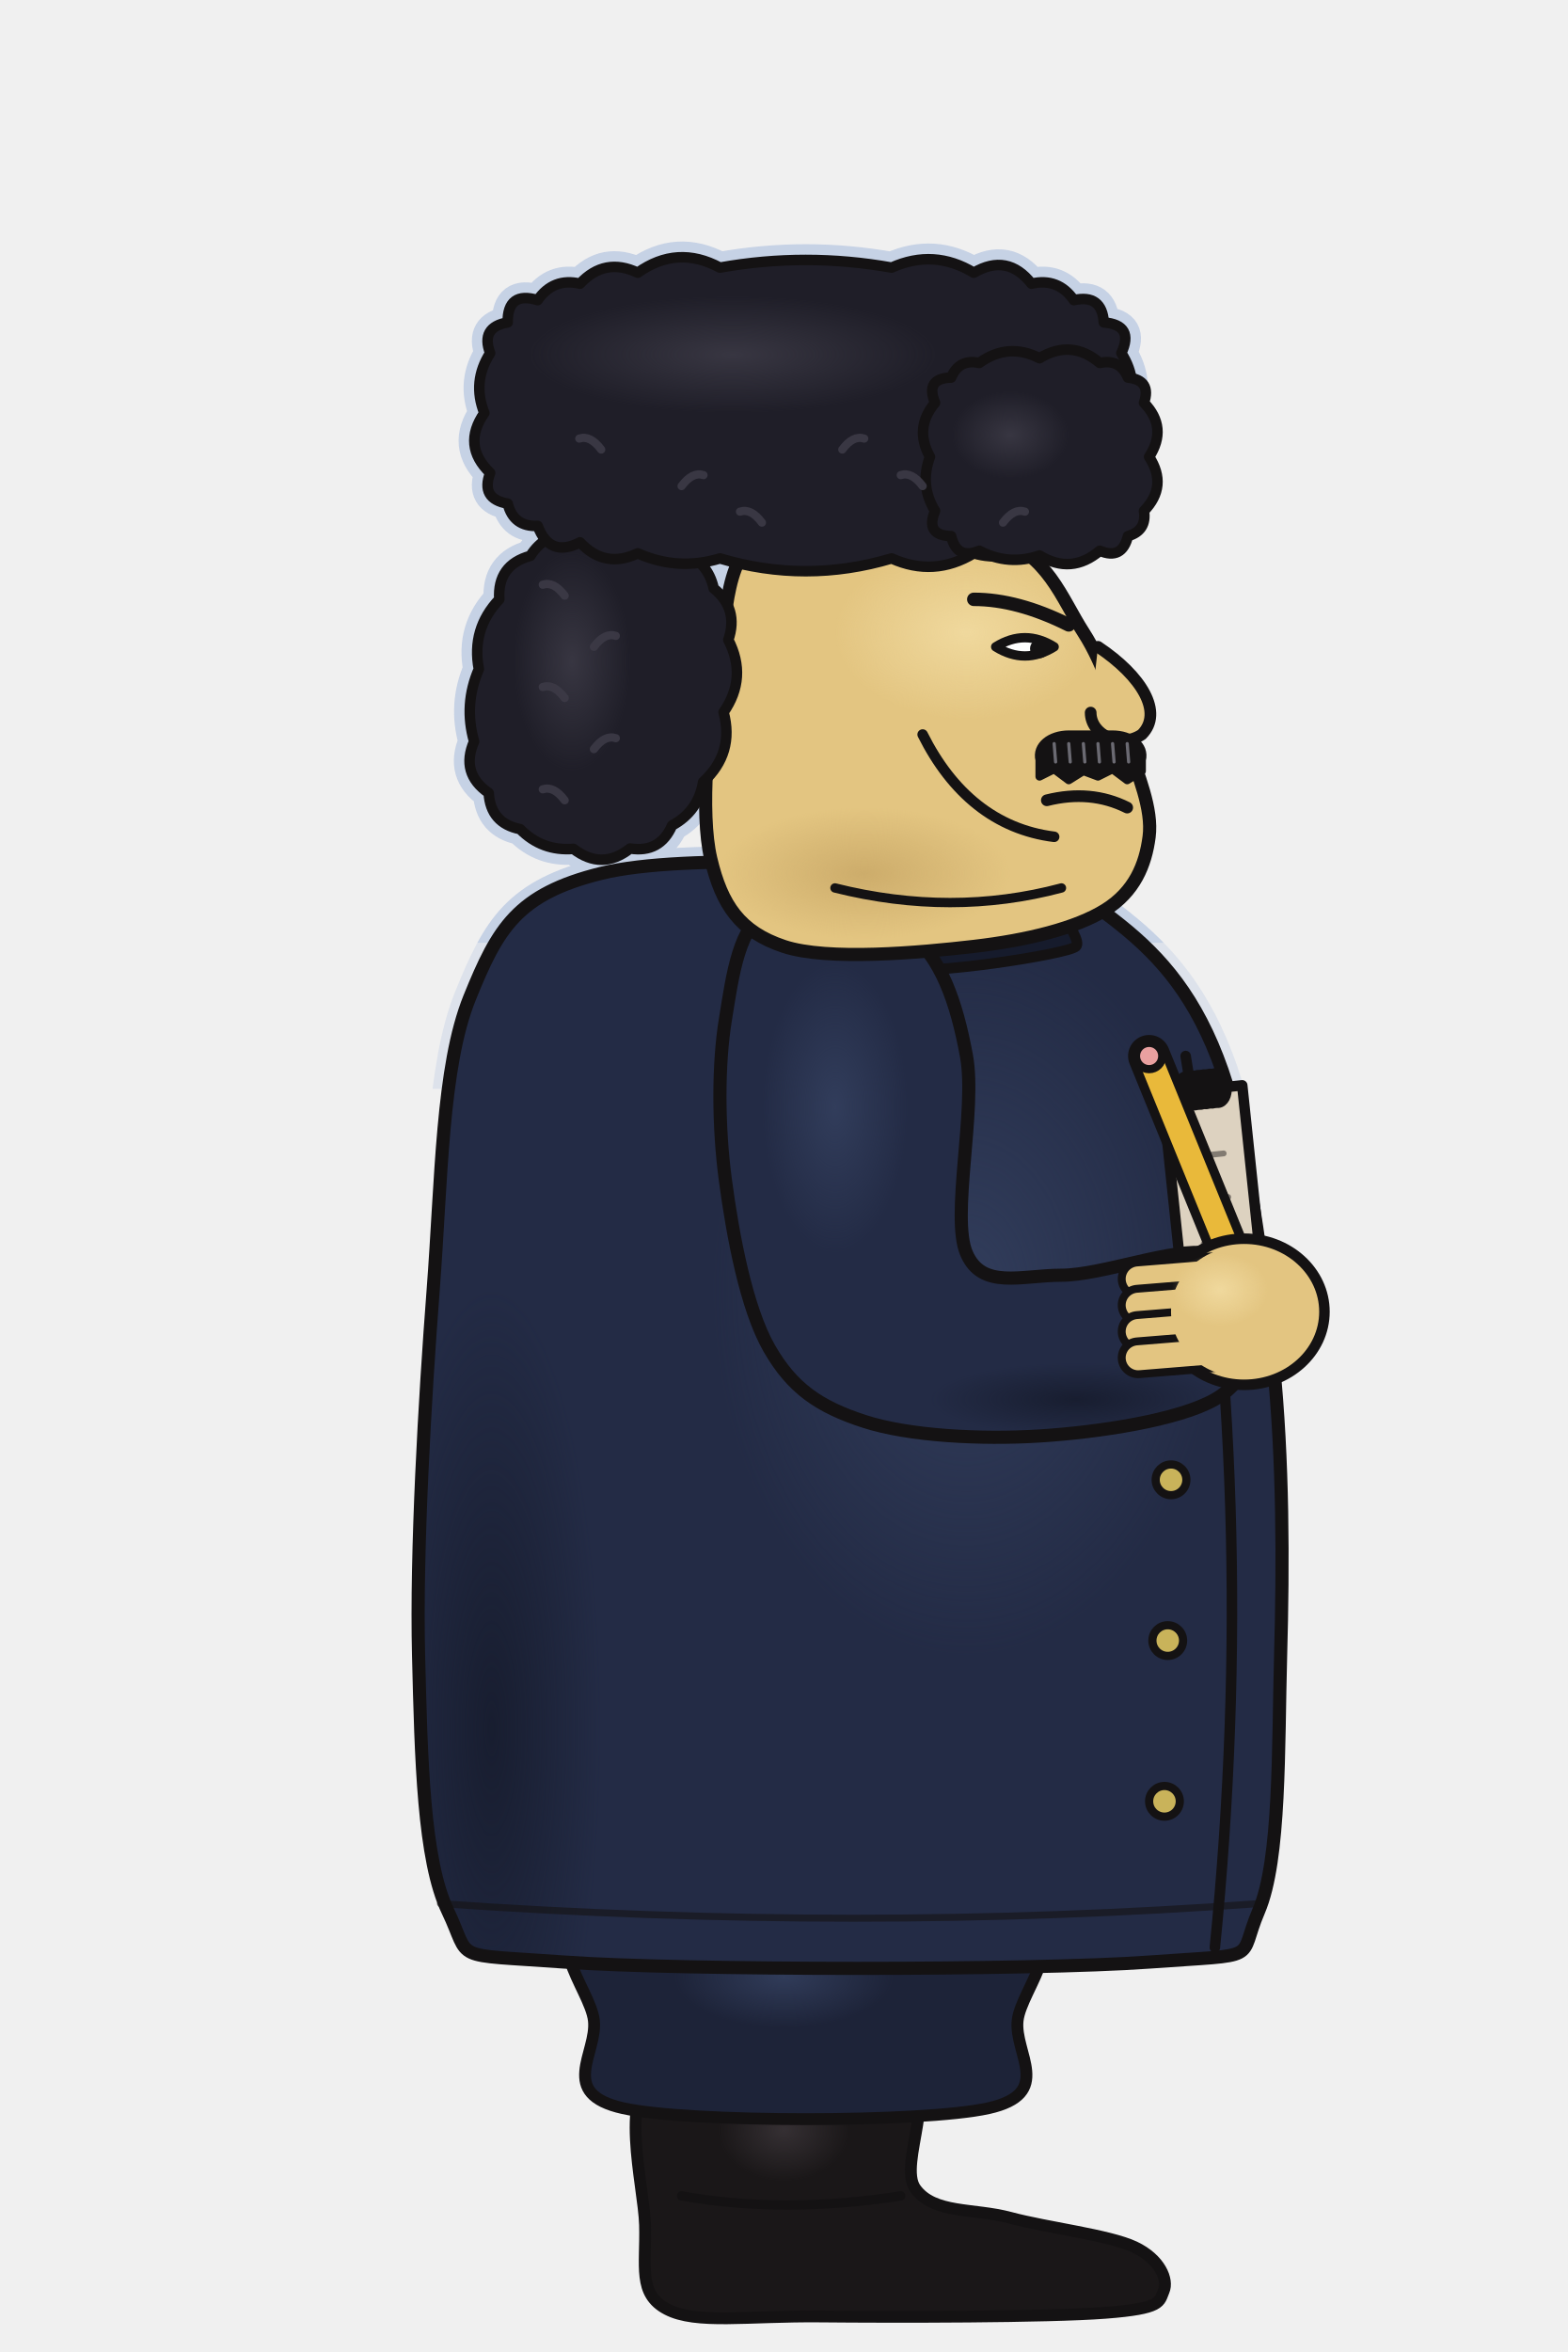
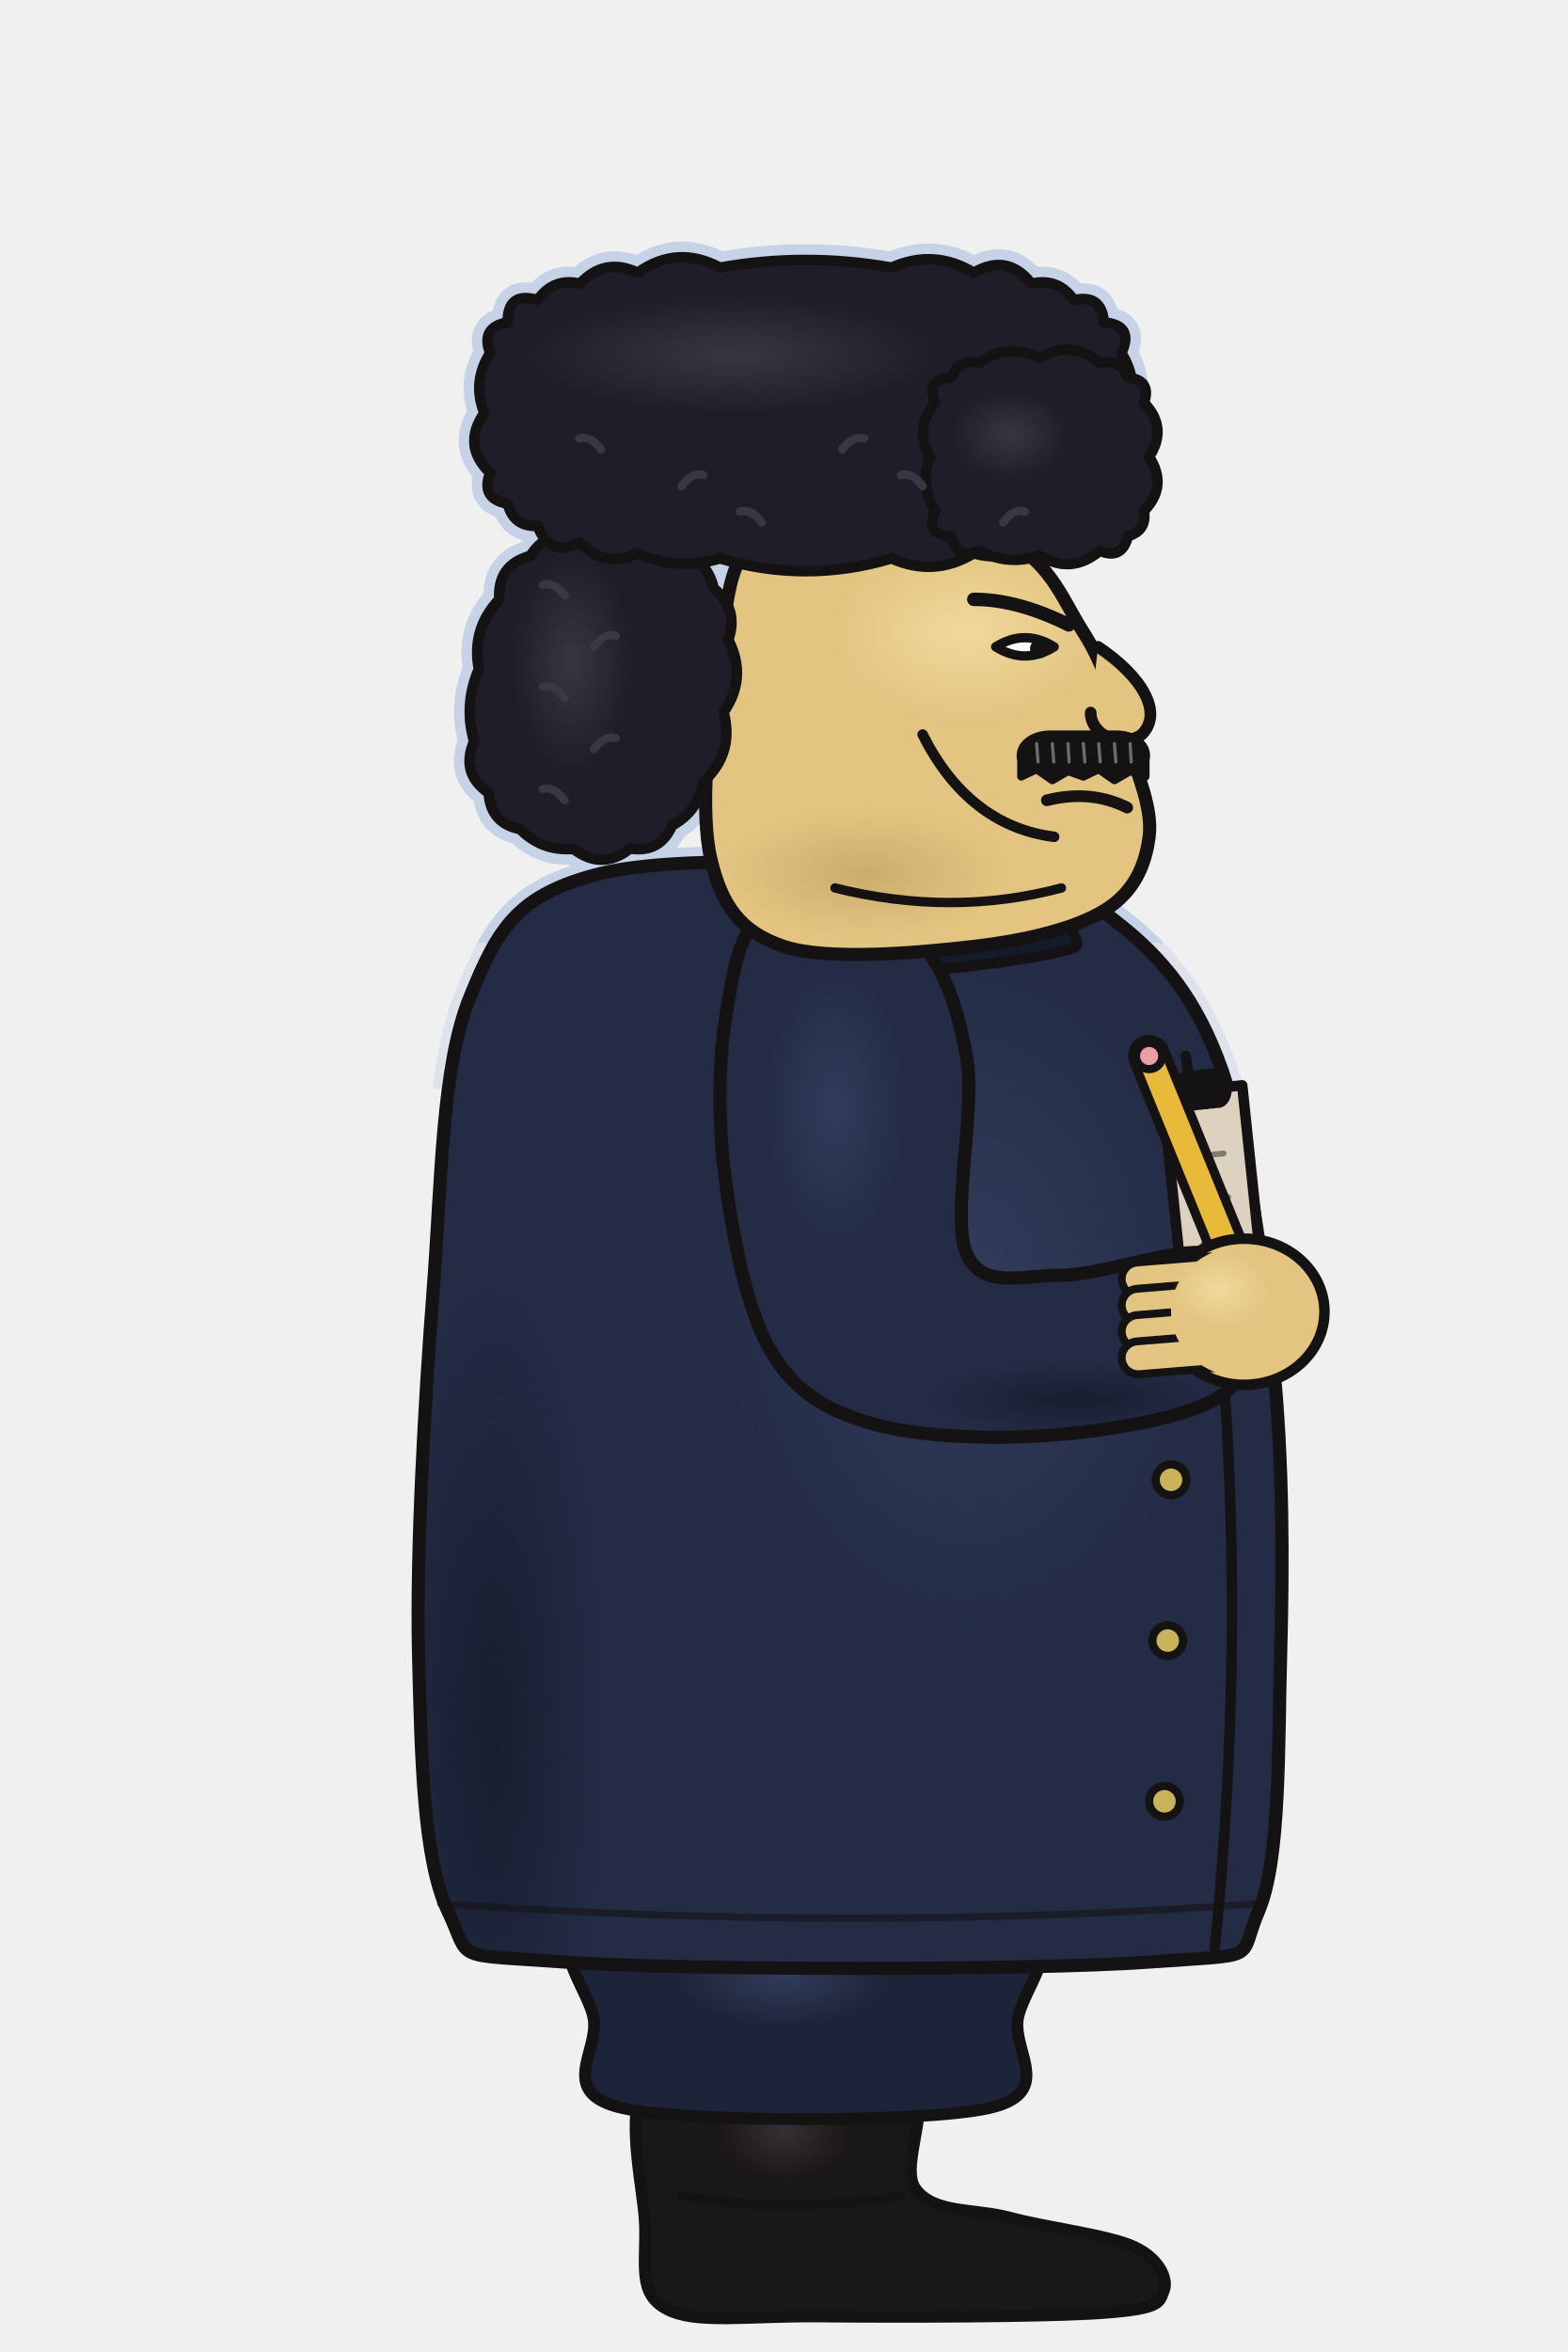
<svg xmlns="http://www.w3.org/2000/svg" width="800" height="1200" viewBox="0 0 400 600">
  <defs>
    <clipPath id="ra1">
      <rect x="-100" y="-100" width="600" height="305" />
    </clipPath>
    <clipPath id="rb1">
      <rect x="-100" y="205" width="600" height="40" />
    </clipPath>
    <radialGradient id="g2">
      <stop offset="0" stop-color="#3A3438" stop-opacity="0.85" />
      <stop offset="0.0" stop-color="#3A3438" stop-opacity="0.85" />
      <stop offset="1" stop-color="#3A3438" stop-opacity="0" />
    </radialGradient>
    <clipPath id="s2">
      <path d="M166.0,512.0 C177.7,504.7 220.3,506.3 232.0,512.0 C243.7,517.7 231.0,539.0 236.0,546.0 C241.0,553.0 252.0,551.3 262.0,554.0 C272.0,556.7 289.0,558.7 296.0,562.0 C303.0,565.3 305.3,571.0 304.0,574.0 C302.7,577.0 303.7,578.8 288.0,580.0 C272.3,581.2 230.0,581.2 210.0,581.0 C190.0,580.8 176.0,583.2 168.0,579.0 C160.0,574.8 162.3,567.2 162.0,556.0 C161.7,544.8 154.3,519.3 166.0,512.0 Z" />
    </clipPath>
    <radialGradient id="g3">
      <stop offset="0" stop-color="#34405F" stop-opacity="0.85" />
      <stop offset="0.0" stop-color="#34405F" stop-opacity="0.85" />
      <stop offset="1" stop-color="#34405F" stop-opacity="0" />
    </radialGradient>
    <clipPath id="s3">
      <path d="M150.0,470.0 C169.0,465.0 243.0,465.0 262.0,470.0 C281.0,475.0 265.0,491.0 264.0,500.0 C263.0,509.0 274.0,520.0 256.0,524.0 C238.0,528.0 174.0,528.0 156.0,524.0 C138.0,520.0 149.0,509.0 148.0,500.0 C147.0,491.0 131.0,475.0 150.0,470.0 Z" />
    </clipPath>
    <radialGradient id="g4">
      <stop offset="0" stop-color="#34405F" stop-opacity="0.85" />
      <stop offset="0.0" stop-color="#34405F" stop-opacity="0.85" />
      <stop offset="1" stop-color="#34405F" stop-opacity="0" />
    </radialGradient>
    <clipPath id="s4">
      <path d="M150.0,186.0 C173.0,180.3 228.3,183.7 252.0,186.0 C275.7,188.3 280.7,191.0 292.0,200.0 C303.3,209.0 313.0,220.0 320.0,240.0 C327.0,260.0 331.3,293.3 334.0,320.0 C336.7,346.7 336.7,375.0 336.0,400.0 C335.3,425.0 336.0,456.0 330.0,470.0 C324.0,484.0 331.7,481.7 300.0,484.0 C268.3,486.3 172.0,486.3 140.0,484.0 C108.0,481.7 114.7,484.0 108.0,470.0 C101.3,456.0 100.7,428.3 100.0,400.0 C99.3,371.7 101.7,330.0 104.0,300.0 C106.3,270.0 106.3,239.0 114.0,220.0 C121.7,201.0 127.0,191.7 150.0,186.0 Z" />
    </clipPath>
    <radialGradient id="g5">
      <stop offset="0" stop-color="#161B2C" stop-opacity="0.85" />
      <stop offset="0.0" stop-color="#161B2C" stop-opacity="0.85" />
      <stop offset="1" stop-color="#161B2C" stop-opacity="0" />
    </radialGradient>
    <clipPath id="s5">
      <path d="M150.0,186.0 C173.0,180.3 228.3,183.7 252.0,186.0 C275.7,188.3 280.7,191.0 292.0,200.0 C303.3,209.0 313.0,220.0 320.0,240.0 C327.0,260.0 331.3,293.3 334.0,320.0 C336.7,346.7 336.7,375.0 336.0,400.0 C335.3,425.0 336.0,456.0 330.0,470.0 C324.0,484.0 331.7,481.7 300.0,484.0 C268.3,486.3 172.0,486.3 140.0,484.0 C108.0,481.7 114.7,484.0 108.0,470.0 C101.3,456.0 100.7,428.3 100.0,400.0 C99.3,371.7 101.7,330.0 104.0,300.0 C106.3,270.0 106.3,239.0 114.0,220.0 C121.7,201.0 127.0,191.7 150.0,186.0 Z" />
    </clipPath>
    <radialGradient id="g6">
      <stop offset="0" stop-color="#34405F" stop-opacity="0.85" />
      <stop offset="0.0" stop-color="#34405F" stop-opacity="0.85" />
      <stop offset="1" stop-color="#34405F" stop-opacity="0" />
    </radialGradient>
    <clipPath id="s6">
      <path d="M196.0,196.0 C204.3,192.0 225.0,195.3 234.0,202.0 C243.0,208.7 247.3,221.3 250.0,236.0 C252.7,250.7 245.7,280.0 250.0,290.0 C254.3,300.0 265.0,296.0 276.0,296.0 C287.0,296.0 307.0,288.3 316.0,290.0 C325.0,291.7 329.7,299.3 330.0,306.0 C330.3,312.7 328.0,324.3 318.0,330.0 C308.0,335.7 286.0,339.0 270.0,340.0 C254.0,341.0 234.3,340.0 222.0,336.0 C209.7,332.0 202.3,327.0 196.0,316.0 C189.7,305.0 186.0,285.0 184.0,270.0 C182.0,255.0 182.0,238.3 184.0,226.0 C186.0,213.7 187.7,200.0 196.0,196.0 Z" />
    </clipPath>
    <radialGradient id="g7">
      <stop offset="0" stop-color="#161B2C" stop-opacity="0.85" />
      <stop offset="0.0" stop-color="#161B2C" stop-opacity="0.85" />
      <stop offset="1" stop-color="#161B2C" stop-opacity="0" />
    </radialGradient>
    <clipPath id="s7">
      <path d="M196.0,196.0 C204.3,192.0 225.0,195.3 234.0,202.0 C243.0,208.7 247.3,221.3 250.0,236.0 C252.7,250.7 245.7,280.0 250.0,290.0 C254.3,300.0 265.0,296.0 276.0,296.0 C287.0,296.0 307.0,288.3 316.0,290.0 C325.0,291.7 329.7,299.3 330.0,306.0 C330.3,312.7 328.0,324.3 318.0,330.0 C308.0,335.7 286.0,339.0 270.0,340.0 C254.0,341.0 234.3,340.0 222.0,336.0 C209.7,332.0 202.3,327.0 196.0,316.0 C189.7,305.0 186.0,285.0 184.0,270.0 C182.0,255.0 182.0,238.3 184.0,226.0 C186.0,213.7 187.7,200.0 196.0,196.0 Z" />
    </clipPath>
    <radialGradient id="g8">
      <stop offset="0" stop-color="#F2DCA2" stop-opacity="0.85" />
      <stop offset="0.0" stop-color="#F2DCA2" stop-opacity="0.85" />
      <stop offset="1" stop-color="#F2DCA2" stop-opacity="0" />
    </radialGradient>
    <clipPath id="s8">
      <path d="M304,306 a22,20 0 1,0 44,0 a22,20 0 1,0 -44,0" />
    </clipPath>
    <radialGradient id="g9">
      <stop offset="0" stop-color="#F2DCA2" stop-opacity="0.85" />
      <stop offset="0.0" stop-color="#F2DCA2" stop-opacity="0.85" />
      <stop offset="1" stop-color="#F2DCA2" stop-opacity="0" />
    </radialGradient>
    <clipPath id="s9">
      <path d="M196.0,92.0 C208.7,86.0 243.7,89.3 258.0,94.0 C272.3,98.7 276.0,110.7 282.0,120.0 C288.0,129.3 291.0,140.7 294.0,150.0 C297.0,159.3 301.0,168.3 300.0,176.0 C299.0,183.7 296.0,191.0 288.0,196.0 C280.0,201.0 266.7,204.3 252.0,206.0 C237.3,207.7 212.0,210.0 200.0,206.0 C188.0,202.0 183.0,194.7 180.0,182.0 C177.0,169.3 179.3,145.0 182.0,130.0 C184.7,115.0 183.3,98.0 196.0,92.0 Z" />
    </clipPath>
    <radialGradient id="g10">
      <stop offset="0" stop-color="#C9A867" stop-opacity="0.85" />
      <stop offset="0.0" stop-color="#C9A867" stop-opacity="0.85" />
      <stop offset="1" stop-color="#C9A867" stop-opacity="0" />
    </radialGradient>
    <clipPath id="s10">
      <path d="M196.0,92.0 C208.7,86.0 243.7,89.3 258.0,94.0 C272.3,98.7 276.0,110.7 282.0,120.0 C288.0,129.3 291.0,140.7 294.0,150.0 C297.0,159.3 301.0,168.3 300.0,176.0 C299.0,183.7 296.0,191.0 288.0,196.0 C280.0,201.0 266.7,204.3 252.0,206.0 C237.3,207.7 212.0,210.0 200.0,206.0 C188.0,202.0 183.0,194.7 180.0,182.0 C177.0,169.3 179.3,145.0 182.0,130.0 C184.7,115.0 183.3,98.0 196.0,92.0 Z" />
    </clipPath>
    <radialGradient id="g11">
      <stop offset="0" stop-color="#3C3A46" stop-opacity="0.85" />
      <stop offset="0.0" stop-color="#3C3A46" stop-opacity="0.85" />
      <stop offset="1" stop-color="#3C3A46" stop-opacity="0" />
    </radialGradient>
    <clipPath id="s11">
      <path d="M183.5,141.9 Q186.5,153.1 177.9,161.0 Q176.6,169.0 169.4,172.9 Q166.1,180.5 157.9,179.2 Q150.2,185.3 142.4,179.3 Q133.8,180.0 127.8,173.9 Q119.7,172.3 119.2,164.0 Q111.4,158.6 115.2,149.9 Q112.3,139.8 116.5,130.1 Q114.4,119.1 122.1,111.0 Q121.5,101.6 130.6,99.1 Q134.6,92.8 142.1,92.8 Q149.8,87.6 157.6,92.7 Q167.0,89.8 172.2,98.1 Q179.2,100.7 180.8,108.0 Q187.7,113.6 184.8,122.1 Q190.1,132.4 183.5,141.9 Z" />
    </clipPath>
    <radialGradient id="g12">
      <stop offset="0" stop-color="#3C3A46" stop-opacity="0.85" />
      <stop offset="0.0" stop-color="#3C3A46" stop-opacity="0.85" />
      <stop offset="1" stop-color="#3C3A46" stop-opacity="0" />
    </radialGradient>
    <clipPath id="s12">
      <path d="M294.0,60.0 Q300.2,68.9 292.4,76.4 Q293.6,82.7 287.6,84.8 Q287.1,92.6 279.4,90.9 Q276.1,99.7 267.8,95.4 Q260.7,101.0 252.0,98.4 Q241.1,105.0 229.5,99.8 Q206.0,106.8 182.5,99.8 Q171.0,103.3 160.0,98.4 Q151.0,102.7 144.2,95.4 Q135.9,99.7 132.6,90.9 Q126.0,91.2 124.4,84.8 Q116.9,83.5 119.6,76.4 Q111.8,68.9 118.0,60.0 Q114.6,51.4 119.6,43.6 Q116.9,36.5 124.4,35.2 Q124.3,26.6 132.6,29.1 Q136.9,22.9 144.2,24.6 Q151.0,17.3 160.0,21.6 Q170.8,13.9 182.5,20.2 Q206.0,16.0 229.5,20.2 Q241.1,15.0 252.0,21.6 Q261.2,16.2 267.8,24.6 Q275.1,22.9 279.4,29.1 Q287.1,27.4 287.6,35.2 Q296.0,35.9 292.4,43.6 Q297.4,51.4 294.0,60.0 Z" />
    </clipPath>
    <radialGradient id="g13">
      <stop offset="0" stop-color="#3C3A46" stop-opacity="0.85" />
      <stop offset="0.0" stop-color="#3C3A46" stop-opacity="0.85" />
      <stop offset="1" stop-color="#3C3A46" stop-opacity="0" />
    </radialGradient>
    <clipPath id="s13">
      <path d="M300.0,72.0 Q305.2,80.0 298.6,86.8 Q299.4,92.2 294.2,93.7 Q292.6,100.3 286.5,97.7 Q278.7,104.3 270.0,99.0 Q261.5,101.9 253.5,97.7 Q247.4,100.3 245.8,93.7 Q238.6,93.5 241.4,86.8 Q237.1,79.8 240.0,72.0 Q235.6,64.1 241.4,57.2 Q238.6,50.5 245.8,50.3 Q248.0,45.1 253.5,46.3 Q261.4,40.6 270.0,45.0 Q278.7,39.7 286.5,46.3 Q292.0,45.1 294.2,50.3 Q300.7,51.0 298.6,57.2 Q305.2,64.0 300.0,72.0 Z" />
    </clipPath>
  </defs>
  <g transform="translate(200,590) scale(0.932) translate(-200,-580)">
    <g opacity="0.7">
      <path d="M294.0,60.0 Q300.2,68.9 292.4,76.4 Q293.6,82.7 287.6,84.8 Q287.1,92.6 279.4,90.9 Q276.1,99.7 267.8,95.4 Q260.7,101.0 252.0,98.4 Q241.1,105.0 229.5,99.8 Q206.0,106.8 182.5,99.8 Q171.0,103.3 160.0,98.4 Q151.0,102.7 144.2,95.4 Q135.9,99.7 132.6,90.9 Q126.0,91.2 124.4,84.8 Q116.9,83.5 119.6,76.4 Q111.8,68.9 118.0,60.0 Q114.6,51.4 119.6,43.6 Q116.9,36.5 124.4,35.2 Q124.3,26.6 132.6,29.1 Q136.9,22.9 144.2,24.6 Q151.0,17.3 160.0,21.6 Q170.8,13.9 182.5,20.2 Q206.0,16.0 229.5,20.2 Q241.1,15.0 252.0,21.6 Q261.2,16.2 267.8,24.6 Q275.1,22.9 279.4,29.1 Q287.1,27.4 287.6,35.2 Q296.0,35.9 292.4,43.6 Q297.4,51.4 294.0,60.0 Z" fill="none" stroke="#B4C4E0" stroke-width="8.6" stroke-linejoin="round" />
      <path d="M183.5,141.9 Q186.5,153.1 177.9,161.0 Q176.6,169.0 169.4,172.9 Q166.1,180.5 157.9,179.2 Q150.2,185.3 142.4,179.3 Q133.8,180.0 127.8,173.9 Q119.7,172.3 119.2,164.0 Q111.4,158.6 115.2,149.9 Q112.3,139.8 116.5,130.1 Q114.4,119.1 122.1,111.0 Q121.5,101.6 130.6,99.1 Q134.6,92.8 142.1,92.8 Q149.8,87.6 157.6,92.7 Q167.0,89.8 172.2,98.1 Q179.2,100.7 180.8,108.0 Q187.7,113.6 184.8,122.1 Q190.1,132.4 183.5,141.9 Z" fill="none" stroke="#B4C4E0" stroke-width="8.6" stroke-linejoin="round" />
      <g clip-path="url(#ra1)">
        <path d="M150.0,186.0 C173.0,180.3 228.3,183.7 252.0,186.0 C275.7,188.3 280.7,191.0 292.0,200.0 C303.3,209.0 313.0,220.0 320.0,240.0 C327.0,260.0 331.3,293.3 334.0,320.0 C336.7,346.7 336.7,375.0 336.0,400.0 C335.3,425.0 336.0,456.0 330.0,470.0 C324.0,484.0 331.7,481.7 300.0,484.0 C268.3,486.3 172.0,486.3 140.0,484.0 C108.0,481.7 114.7,484.0 108.0,470.0 C101.3,456.0 100.7,428.3 100.0,400.0 C99.3,371.7 101.7,330.0 104.0,300.0 C106.3,270.0 106.3,239.0 114.0,220.0 C121.7,201.0 127.0,191.7 150.0,186.0 Z" fill="none" stroke="#B4C4E0" stroke-width="8.6" stroke-linejoin="round" />
        <path d="M196.0,196.0 C204.3,192.0 225.0,195.3 234.0,202.0 C243.0,208.7 247.3,221.3 250.0,236.0 C252.7,250.7 245.7,280.0 250.0,290.0 C254.3,300.0 265.0,296.0 276.0,296.0 C287.0,296.0 307.0,288.3 316.0,290.0 C325.0,291.7 329.7,299.3 330.0,306.0 C330.3,312.7 328.0,324.3 318.0,330.0 C308.0,335.7 286.0,339.0 270.0,340.0 C254.0,341.0 234.3,340.0 222.0,336.0 C209.7,332.0 202.3,327.0 196.0,316.0 C189.7,305.0 186.0,285.0 184.0,270.0 C182.0,255.0 182.0,238.3 184.0,226.0 C186.0,213.7 187.7,200.0 196.0,196.0 Z" fill="none" stroke="#B4C4E0" stroke-width="8.6" stroke-linejoin="round" />
      </g>
    </g>
    <g opacity="0.32">
      <g clip-path="url(#rb1)">
        <path d="M150.0,186.0 C173.0,180.3 228.3,183.7 252.0,186.0 C275.7,188.3 280.7,191.0 292.0,200.0 C303.3,209.0 313.0,220.0 320.0,240.0 C327.0,260.0 331.3,293.3 334.0,320.0 C336.7,346.7 336.7,375.0 336.0,400.0 C335.3,425.0 336.0,456.0 330.0,470.0 C324.0,484.0 331.7,481.7 300.0,484.0 C268.3,486.3 172.0,486.3 140.0,484.0 C108.0,481.7 114.7,484.0 108.0,470.0 C101.3,456.0 100.7,428.3 100.0,400.0 C99.3,371.7 101.7,330.0 104.0,300.0 C106.3,270.0 106.3,239.0 114.0,220.0 C121.7,201.0 127.0,191.7 150.0,186.0 Z" fill="none" stroke="#B4C4E0" stroke-width="8.6" stroke-linejoin="round" />
        <path d="M196.0,196.0 C204.3,192.0 225.0,195.3 234.0,202.0 C243.0,208.7 247.3,221.3 250.0,236.0 C252.7,250.7 245.7,280.0 250.0,290.0 C254.3,300.0 265.0,296.0 276.0,296.0 C287.0,296.0 307.0,288.3 316.0,290.0 C325.0,291.7 329.7,299.3 330.0,306.0 C330.3,312.7 328.0,324.3 318.0,330.0 C308.0,335.7 286.0,339.0 270.0,340.0 C254.0,341.0 234.3,340.0 222.0,336.0 C209.7,332.0 202.3,327.0 196.0,316.0 C189.7,305.0 186.0,285.0 184.0,270.0 C182.0,255.0 182.0,238.3 184.0,226.0 C186.0,213.7 187.7,200.0 196.0,196.0 Z" fill="none" stroke="#B4C4E0" stroke-width="8.6" stroke-linejoin="round" />
      </g>
    </g>
    <path d="M166.0,512.0 C177.7,504.7 220.3,506.3 232.0,512.0 C243.7,517.7 231.0,539.0 236.0,546.0 C241.0,553.0 252.0,551.3 262.0,554.0 C272.0,556.7 289.0,558.7 296.0,562.0 C303.0,565.3 305.3,571.0 304.0,574.0 C302.7,577.0 303.7,578.8 288.0,580.0 C272.3,581.2 230.0,581.2 210.0,581.0 C190.0,580.8 176.0,583.2 168.0,579.0 C160.0,574.8 162.3,567.2 162.0,556.0 C161.7,544.8 154.3,519.3 166.0,512.0 Z" fill="#1A1718" />
    <g clip-path="url(#s2)">
      <ellipse cx="200" cy="530" rx="18" ry="14" fill="url(#g2)" />
    </g>
    <path d="M166.0,512.0 C177.7,504.7 220.3,506.3 232.0,512.0 C243.7,517.7 231.0,539.0 236.0,546.0 C241.0,553.0 252.0,551.3 262.0,554.0 C272.0,556.7 289.0,558.7 296.0,562.0 C303.0,565.3 305.3,571.0 304.0,574.0 C302.7,577.0 303.7,578.8 288.0,580.0 C272.3,581.2 230.0,581.2 210.0,581.0 C190.0,580.8 176.0,583.2 168.0,579.0 C160.0,574.8 162.3,567.2 162.0,556.0 C161.7,544.8 154.3,519.3 166.0,512.0 Z" fill="none" stroke="#141213" stroke-width="3.24" stroke-linejoin="round" stroke-linecap="round" />
    <path d="M172,548 Q200,553 232,548" fill="none" stroke="#141213" stroke-width="2.56" stroke-linejoin="round" stroke-linecap="round" />
    <path d="M150.0,470.0 C169.0,465.0 243.0,465.0 262.0,470.0 C281.0,475.0 265.0,491.0 264.0,500.0 C263.0,509.0 274.0,520.0 256.0,524.0 C238.0,528.0 174.0,528.0 156.0,524.0 C138.0,520.0 149.0,509.0 148.0,500.0 C147.0,491.0 131.0,475.0 150.0,470.0 Z" fill="#1D2338" />
    <g clip-path="url(#s3)">
      <ellipse cx="200" cy="488" rx="30" ry="14" fill="url(#g3)" />
    </g>
    <path d="M150.0,470.0 C169.0,465.0 243.0,465.0 262.0,470.0 C281.0,475.0 265.0,491.0 264.0,500.0 C263.0,509.0 274.0,520.0 256.0,524.0 C238.0,528.0 174.0,528.0 156.0,524.0 C138.0,520.0 149.0,509.0 148.0,500.0 C147.0,491.0 131.0,475.0 150.0,470.0 Z" fill="none" stroke="#141213" stroke-width="3.24" stroke-linejoin="round" stroke-linecap="round" />
    <path d="M150.0,186.0 C173.0,180.3 228.3,183.7 252.0,186.0 C275.7,188.3 280.7,191.0 292.0,200.0 C303.3,209.0 313.0,220.0 320.0,240.0 C327.0,260.0 331.3,293.3 334.0,320.0 C336.7,346.7 336.7,375.0 336.0,400.0 C335.3,425.0 336.0,456.0 330.0,470.0 C324.0,484.0 331.7,481.7 300.0,484.0 C268.3,486.3 172.0,486.3 140.0,484.0 C108.0,481.7 114.7,484.0 108.0,470.0 C101.3,456.0 100.7,428.3 100.0,400.0 C99.3,371.7 101.7,330.0 104.0,300.0 C106.3,270.0 106.3,239.0 114.0,220.0 C121.7,201.0 127.0,191.7 150.0,186.0 Z" fill="#232B45" />
    <g clip-path="url(#s4)">
      <ellipse cx="250" cy="300" rx="70" ry="100" fill="url(#g4)" />
    </g>
    <g clip-path="url(#s5)">
      <ellipse cx="120" cy="420" rx="30" ry="120" fill="url(#g5)" />
    </g>
    <path d="M150.0,186.0 C173.0,180.3 228.3,183.7 252.0,186.0 C275.7,188.3 280.7,191.0 292.0,200.0 C303.3,209.0 313.0,220.0 320.0,240.0 C327.0,260.0 331.3,293.3 334.0,320.0 C336.7,346.7 336.7,375.0 336.0,400.0 C335.3,425.0 336.0,456.0 330.0,470.0 C324.0,484.0 331.7,481.7 300.0,484.0 C268.3,486.3 172.0,486.3 140.0,484.0 C108.0,481.7 114.7,484.0 108.0,470.0 C101.3,456.0 100.7,428.3 100.0,400.0 C99.3,371.7 101.7,330.0 104.0,300.0 C106.3,270.0 106.3,239.0 114.0,220.0 C121.7,201.0 127.0,191.7 150.0,186.0 Z" fill="none" stroke="#141213" stroke-width="3.6" stroke-linejoin="round" stroke-linecap="round" />
    <path d="M310,236 C324,320 326,400 318,480" fill="none" stroke="#141213" stroke-width="2.88" stroke-linejoin="round" stroke-linecap="round" />
    <ellipse cx="306.0" cy="352.0" rx="4.2" ry="4.2" fill="#C9B35A" stroke="#141213" stroke-width="2.24" />
    <ellipse cx="305.1" cy="396.0" rx="4.2" ry="4.2" fill="#C9B35A" stroke="#141213" stroke-width="2.24" />
    <ellipse cx="304.2" cy="440.0" rx="4.2" ry="4.2" fill="#C9B35A" stroke="#141213" stroke-width="2.24" />
    <path d="M106,468 Q220,476 330,468" fill="none" stroke="#141213" stroke-width="1.92" stroke-linejoin="round" stroke-linecap="round" opacity="0.6" />
    <path d="M200.0,180.0 C202.4,177.8 255.6,181.9 262.0,184.0 C268.4,186.1 282.4,203.8 280.0,206.0 C277.6,208.2 238.4,214.1 232.0,212.0 C225.6,209.9 197.6,182.2 200.0,180.0 Z" fill="#161B2C" stroke="#141213" stroke-width="2.88" stroke-linejoin="round" stroke-linecap="round" />
    <g transform="rotate(-6 318 278)">
      <path d="M307.0,245.0 L329.0,245.0 L329.0,311.0 L307.0,311.0 Z" fill="#DDD2C0" stroke="#141213" stroke-width="2.88" stroke-linejoin="round" stroke-linecap="round" />
      <ellipse cx="314.0" cy="245.0" rx="2.8" ry="4.2" fill="none" stroke="#141213" stroke-width="2.56" />
      <ellipse cx="315.6" cy="245.0" rx="2.8" ry="4.2" fill="none" stroke="#141213" stroke-width="2.56" />
      <ellipse cx="317.2" cy="245.0" rx="2.8" ry="4.2" fill="none" stroke="#141213" stroke-width="2.56" />
      <ellipse cx="318.8" cy="245.0" rx="2.8" ry="4.2" fill="none" stroke="#141213" stroke-width="2.56" />
      <ellipse cx="320.4" cy="245.0" rx="2.8" ry="4.2" fill="none" stroke="#141213" stroke-width="2.56" />
      <ellipse cx="322.0" cy="245.0" rx="2.8" ry="4.2" fill="none" stroke="#141213" stroke-width="2.56" />
      <path d="M314.0,263.0 L322.0,263.0" fill="none" stroke="#141213" stroke-width="1.6" stroke-linejoin="round" stroke-linecap="round" opacity="0.45" />
      <path d="M314.0,275.0 L322.0,275.0" fill="none" stroke="#141213" stroke-width="1.6" stroke-linejoin="round" stroke-linecap="round" opacity="0.45" />
      <path d="M314.0,287.0 L322.0,287.0" fill="none" stroke="#141213" stroke-width="1.6" stroke-linejoin="round" stroke-linecap="round" opacity="0.45" />
      <path d="M314.0,299.0 L322.0,299.0" fill="none" stroke="#141213" stroke-width="1.6" stroke-linejoin="round" stroke-linecap="round" opacity="0.45" />
    </g>
    <path d="M196.0,196.0 C204.3,192.0 225.0,195.3 234.0,202.0 C243.0,208.7 247.3,221.3 250.0,236.0 C252.7,250.7 245.7,280.0 250.0,290.0 C254.3,300.0 265.0,296.0 276.0,296.0 C287.0,296.0 307.0,288.3 316.0,290.0 C325.0,291.7 329.7,299.3 330.0,306.0 C330.3,312.7 328.0,324.3 318.0,330.0 C308.0,335.7 286.0,339.0 270.0,340.0 C254.0,341.0 234.3,340.0 222.0,336.0 C209.7,332.0 202.3,327.0 196.0,316.0 C189.7,305.0 186.0,285.0 184.0,270.0 C182.0,255.0 182.0,238.3 184.0,226.0 C186.0,213.7 187.7,200.0 196.0,196.0 Z" fill="#232B45" />
    <g clip-path="url(#s6)">
      <ellipse cx="214" cy="250" rx="20" ry="40" fill="url(#g6)" />
    </g>
    <g clip-path="url(#s7)">
      <ellipse cx="280" cy="330" rx="40" ry="10" fill="url(#g7)" />
    </g>
    <path d="M196.0,196.0 C204.3,192.0 225.0,195.3 234.0,202.0 C243.0,208.7 247.3,221.3 250.0,236.0 C252.7,250.7 245.7,280.0 250.0,290.0 C254.3,300.0 265.0,296.0 276.0,296.0 C287.0,296.0 307.0,288.3 316.0,290.0 C325.0,291.7 329.7,299.3 330.0,306.0 C330.3,312.7 328.0,324.3 318.0,330.0 C308.0,335.7 286.0,339.0 270.0,340.0 C254.0,341.0 234.3,340.0 222.0,336.0 C209.7,332.0 202.3,327.0 196.0,316.0 C189.7,305.0 186.0,285.0 184.0,270.0 C182.0,255.0 182.0,238.3 184.0,226.0 C186.0,213.7 187.7,200.0 196.0,196.0 Z" fill="none" stroke="#141213" stroke-width="3.6" stroke-linejoin="round" stroke-linecap="round" />
    <path d="M300,236 L322,290" fill="none" stroke="#141213" stroke-width="11.52" stroke-linejoin="round" stroke-linecap="round" />
    <path d="M300,236 L322,290" fill="none" stroke="#E9B93A" stroke-width="6.48" stroke-linejoin="round" stroke-linecap="round" />
    <ellipse cx="300.0" cy="236.0" rx="3.6" ry="3.6" fill="#E9A0A0" stroke="#141213" stroke-width="2.24" />
    <path d="M318.3,291.5 L325.4,298.3 L325.7,288.5 Z" fill="#F6E4B0" stroke="#141213" stroke-width="2.24" stroke-linejoin="round" stroke-linecap="round" />
    <ellipse cx="326.0" cy="306.0" rx="22.0" ry="20.0" fill="#E3C581" stroke="#141213" stroke-width="2.88" />
    <path d="M321.6,295.0 L297.0,297.0" fill="none" stroke="#141213" stroke-width="11.16" stroke-linejoin="round" stroke-linecap="round" />
    <path d="M321.6,295.0 L297.0,297.0" fill="none" stroke="#E3C581" stroke-width="6.84" stroke-linejoin="round" stroke-linecap="round" />
    <path d="M321.6,302.2 L297.0,304.2" fill="none" stroke="#141213" stroke-width="11.16" stroke-linejoin="round" stroke-linecap="round" />
    <path d="M321.6,302.2 L297.0,304.2" fill="none" stroke="#E3C581" stroke-width="6.84" stroke-linejoin="round" stroke-linecap="round" />
    <path d="M321.6,309.4 L297.0,311.4" fill="none" stroke="#141213" stroke-width="11.16" stroke-linejoin="round" stroke-linecap="round" />
    <path d="M321.6,309.4 L297.0,311.4" fill="none" stroke="#E3C581" stroke-width="6.84" stroke-linejoin="round" stroke-linecap="round" />
    <path d="M321.6,316.6 L297.0,318.6" fill="none" stroke="#141213" stroke-width="11.16" stroke-linejoin="round" stroke-linecap="round" />
    <path d="M321.6,316.6 L297.0,318.6" fill="none" stroke="#E3C581" stroke-width="6.84" stroke-linejoin="round" stroke-linecap="round" />
    <ellipse cx="326.0" cy="306.0" rx="20.0" ry="18.0" fill="#E3C581" />
    <g clip-path="url(#s8)">
      <ellipse cx="319.4" cy="300.0" rx="13.2" ry="10.0" fill="url(#g8)" />
    </g>
    <path d="M196.0,92.0 C208.7,86.0 243.7,89.3 258.0,94.0 C272.3,98.7 276.0,110.7 282.0,120.0 C288.0,129.3 291.0,140.7 294.0,150.0 C297.0,159.3 301.0,168.3 300.0,176.0 C299.0,183.7 296.0,191.0 288.0,196.0 C280.0,201.0 266.7,204.3 252.0,206.0 C237.3,207.7 212.0,210.0 200.0,206.0 C188.0,202.0 183.0,194.7 180.0,182.0 C177.0,169.3 179.3,145.0 182.0,130.0 C184.7,115.0 183.3,98.0 196.0,92.0 Z" fill="#E3C581" />
    <g clip-path="url(#s9)">
      <ellipse cx="250" cy="120" rx="36" ry="24" fill="url(#g9)" />
    </g>
    <g clip-path="url(#s10)">
      <ellipse cx="222" cy="186" rx="40" ry="18" fill="url(#g10)" />
    </g>
    <path d="M196.0,92.0 C208.7,86.0 243.7,89.3 258.0,94.0 C272.3,98.7 276.0,110.7 282.0,120.0 C288.0,129.3 291.0,140.7 294.0,150.0 C297.0,159.3 301.0,168.3 300.0,176.0 C299.0,183.7 296.0,191.0 288.0,196.0 C280.0,201.0 266.7,204.3 252.0,206.0 C237.3,207.7 212.0,210.0 200.0,206.0 C188.0,202.0 183.0,194.7 180.0,182.0 C177.0,169.3 179.3,145.0 182.0,130.0 C184.7,115.0 183.3,98.0 196.0,92.0 Z" fill="none" stroke="#141213" stroke-width="3.6" stroke-linejoin="round" stroke-linecap="round" />
    <path d="M258,124 Q266,119 274,124 Q266,129 258,124 Z" fill="#FFFFFF" stroke="#141213" stroke-width="2.56" stroke-linejoin="round" stroke-linecap="round" />
    <ellipse cx="270.0" cy="124.5" rx="2.6" ry="2.6" fill="#141213" />
    <path d="M252,111 Q264,111 278,118" fill="none" stroke="#141213" stroke-width="3.68" stroke-linejoin="round" stroke-linecap="round" />
    <path d="M286,124 C298,132 304,142 298,148 C292,152 284,148 284,142" fill="#E3C581" stroke="#141213" stroke-width="3.2" stroke-linejoin="round" stroke-linecap="round" />
-     <path d="M270,155 C269,151 273,148 278,148 L290,148 C295,148 299,151 298,155 L298.0,158.0 L294.0,160.5 L290.0,157.5 L286.0,159.5 L282.0,158.0 L278.0,160.5 L274.0,157.5 L270.0,159.5 Z" fill="#141213" stroke="#141213" stroke-width="2.24" stroke-linejoin="round" stroke-linecap="round" />
-     <path d="M274.0,150.5 L274.4,155.5" fill="none" stroke="#6B6A72" stroke-width="0.88" stroke-linejoin="round" stroke-linecap="round" />
-     <path d="M278.0,150.5 L278.4,155.5" fill="none" stroke="#6B6A72" stroke-width="0.88" stroke-linejoin="round" stroke-linecap="round" />
+     <path d="M265,155 C264,151 268,148 273,148 L291,148 C296,148 300,151 299,155 L299.0,159.5 L294.8,158.0 L290.5,160.5 L286.2,157.5 L282.0,159.5 L277.8,158.0 L273.5,160.5 L269.2,157.5 L265.0,159.5 Z" fill="#141213" stroke="#141213" stroke-width="2.24" stroke-linejoin="round" stroke-linecap="round" />
+     <path d="M269.2,150.5 L269.6,155.5" fill="none" stroke="#6B6A72" stroke-width="0.88" stroke-linejoin="round" stroke-linecap="round" />
+     <path d="M273.5,150.5 L273.9,155.5" fill="none" stroke="#6B6A72" stroke-width="0.88" stroke-linejoin="round" stroke-linecap="round" />
+     <path d="M277.8,150.5 L278.1,155.5" fill="none" stroke="#6B6A72" stroke-width="0.88" stroke-linejoin="round" stroke-linecap="round" />
    <path d="M282.0,150.5 L282.4,155.5" fill="none" stroke="#6B6A72" stroke-width="0.88" stroke-linejoin="round" stroke-linecap="round" />
-     <path d="M286.0,150.5 L286.4,155.5" fill="none" stroke="#6B6A72" stroke-width="0.88" stroke-linejoin="round" stroke-linecap="round" />
-     <path d="M290.0,150.5 L290.4,155.5" fill="none" stroke="#6B6A72" stroke-width="0.88" stroke-linejoin="round" stroke-linecap="round" />
-     <path d="M294.0,150.5 L294.4,155.5" fill="none" stroke="#6B6A72" stroke-width="0.88" stroke-linejoin="round" stroke-linecap="round" />
+     <path d="M286.2,150.5 L286.6,155.5" fill="none" stroke="#6B6A72" stroke-width="0.88" stroke-linejoin="round" stroke-linecap="round" />
+     <path d="M290.5,150.5 L290.9,155.5" fill="none" stroke="#6B6A72" stroke-width="0.88" stroke-linejoin="round" stroke-linecap="round" />
+     <path d="M294.8,150.5 L295.1,155.5" fill="none" stroke="#6B6A72" stroke-width="0.88" stroke-linejoin="round" stroke-linecap="round" />
    <path d="M272,166 Q284,163 294,168" fill="none" stroke="#141213" stroke-width="3.2" stroke-linejoin="round" stroke-linecap="round" />
    <path d="M238,148 C246,164 258,174 274,176" fill="none" stroke="#141213" stroke-width="2.88" stroke-linejoin="round" stroke-linecap="round" />
    <path d="M214,190 Q246,198 276,190" fill="none" stroke="#141213" stroke-width="2.56" stroke-linejoin="round" stroke-linecap="round" />
    <path d="M183.5,141.9 Q186.5,153.1 177.9,161.0 Q176.6,169.0 169.4,172.9 Q166.1,180.5 157.9,179.2 Q150.2,185.3 142.4,179.3 Q133.8,180.0 127.8,173.9 Q119.7,172.3 119.2,164.0 Q111.4,158.6 115.2,149.9 Q112.3,139.8 116.5,130.1 Q114.4,119.1 122.1,111.0 Q121.5,101.6 130.6,99.1 Q134.6,92.8 142.1,92.8 Q149.8,87.6 157.6,92.7 Q167.0,89.8 172.2,98.1 Q179.2,100.7 180.8,108.0 Q187.7,113.6 184.8,122.1 Q190.1,132.4 183.5,141.9 Z" fill="#1F1E28" />
    <g clip-path="url(#s11)">
      <ellipse cx="142" cy="128" rx="16" ry="30" fill="url(#g11)" />
    </g>
    <path d="M183.5,141.9 Q186.5,153.1 177.9,161.0 Q176.6,169.0 169.4,172.9 Q166.1,180.5 157.9,179.2 Q150.2,185.3 142.4,179.3 Q133.8,180.0 127.8,173.9 Q119.7,172.3 119.2,164.0 Q111.4,158.6 115.2,149.9 Q112.3,139.8 116.5,130.1 Q114.4,119.1 122.1,111.0 Q121.5,101.6 130.6,99.1 Q134.6,92.8 142.1,92.8 Q149.8,87.6 157.6,92.7 Q167.0,89.8 172.2,98.1 Q179.2,100.7 180.8,108.0 Q187.7,113.6 184.8,122.1 Q190.1,132.4 183.5,141.9 Z" fill="none" stroke="#141213" stroke-width="2.88" stroke-linejoin="round" stroke-linecap="round" />
    <path d="M140.0,110.0 q-3,-4 -6,-3" fill="none" stroke="#3C3A46" stroke-width="2.24" stroke-linejoin="round" stroke-linecap="round" opacity="0.9" />
    <path d="M148.0,124.0 q3,-4 6,-3" fill="none" stroke="#3C3A46" stroke-width="2.24" stroke-linejoin="round" stroke-linecap="round" opacity="0.9" />
    <path d="M140.0,138.0 q-3,-4 -6,-3" fill="none" stroke="#3C3A46" stroke-width="2.24" stroke-linejoin="round" stroke-linecap="round" opacity="0.9" />
    <path d="M148.0,152.0 q3,-4 6,-3" fill="none" stroke="#3C3A46" stroke-width="2.24" stroke-linejoin="round" stroke-linecap="round" opacity="0.9" />
    <path d="M140.0,166.0 q-3,-4 -6,-3" fill="none" stroke="#3C3A46" stroke-width="2.24" stroke-linejoin="round" stroke-linecap="round" opacity="0.9" />
    <path d="M294.0,60.0 Q300.2,68.9 292.4,76.4 Q293.6,82.7 287.6,84.8 Q287.1,92.6 279.4,90.9 Q276.1,99.7 267.8,95.4 Q260.7,101.0 252.0,98.4 Q241.1,105.0 229.5,99.8 Q206.0,106.8 182.5,99.8 Q171.0,103.3 160.0,98.4 Q151.0,102.7 144.2,95.4 Q135.9,99.7 132.6,90.9 Q126.0,91.2 124.4,84.8 Q116.9,83.5 119.6,76.4 Q111.8,68.9 118.0,60.0 Q114.6,51.4 119.6,43.6 Q116.9,36.5 124.4,35.2 Q124.3,26.6 132.6,29.1 Q136.9,22.9 144.2,24.6 Q151.0,17.3 160.0,21.6 Q170.8,13.9 182.5,20.2 Q206.0,16.0 229.5,20.2 Q241.1,15.0 252.0,21.6 Q261.2,16.2 267.8,24.6 Q275.1,22.9 279.4,29.1 Q287.1,27.4 287.6,35.2 Q296.0,35.9 292.4,43.6 Q297.4,51.4 294.0,60.0 Z" fill="#1F1E28" />
    <g clip-path="url(#s12)">
      <ellipse cx="186" cy="44" rx="56" ry="16" fill="url(#g12)" />
    </g>
    <path d="M294.0,60.0 Q300.2,68.9 292.4,76.4 Q293.6,82.7 287.6,84.8 Q287.1,92.6 279.4,90.9 Q276.1,99.7 267.8,95.4 Q260.7,101.0 252.0,98.4 Q241.1,105.0 229.5,99.8 Q206.0,106.8 182.5,99.8 Q171.0,103.3 160.0,98.4 Q151.0,102.7 144.2,95.4 Q135.9,99.7 132.6,90.9 Q126.0,91.2 124.4,84.8 Q116.9,83.5 119.6,76.4 Q111.8,68.9 118.0,60.0 Q114.6,51.4 119.6,43.6 Q116.9,36.5 124.4,35.2 Q124.3,26.6 132.6,29.1 Q136.9,22.9 144.2,24.6 Q151.0,17.3 160.0,21.6 Q170.8,13.9 182.5,20.2 Q206.0,16.0 229.5,20.2 Q241.1,15.0 252.0,21.6 Q261.2,16.2 267.8,24.6 Q275.1,22.9 279.4,29.1 Q287.1,27.4 287.6,35.2 Q296.0,35.9 292.4,43.6 Q297.4,51.4 294.0,60.0 Z" fill="none" stroke="#141213" stroke-width="2.88" stroke-linejoin="round" stroke-linecap="round" />
    <path d="M300.0,72.0 Q305.2,80.0 298.6,86.8 Q299.4,92.2 294.2,93.7 Q292.6,100.3 286.5,97.7 Q278.7,104.3 270.0,99.0 Q261.5,101.9 253.5,97.7 Q247.4,100.3 245.8,93.7 Q238.6,93.5 241.4,86.8 Q237.1,79.8 240.0,72.0 Q235.6,64.1 241.4,57.2 Q238.6,50.5 245.8,50.3 Q248.0,45.1 253.5,46.3 Q261.4,40.6 270.0,45.0 Q278.7,39.7 286.5,46.3 Q292.0,45.1 294.2,50.3 Q300.7,51.0 298.6,57.2 Q305.2,64.0 300.0,72.0 Z" fill="#1F1E28" />
    <g clip-path="url(#s13)">
      <ellipse cx="262" cy="66" rx="16" ry="12" fill="url(#g13)" />
    </g>
    <path d="M300.0,72.0 Q305.2,80.0 298.6,86.8 Q299.4,92.2 294.2,93.7 Q292.6,100.3 286.5,97.7 Q278.7,104.3 270.0,99.0 Q261.5,101.9 253.5,97.7 Q247.4,100.3 245.8,93.7 Q238.6,93.5 241.4,86.8 Q237.1,79.8 240.0,72.0 Q235.6,64.1 241.4,57.2 Q238.6,50.5 245.8,50.3 Q248.0,45.1 253.5,46.3 Q261.4,40.6 270.0,45.0 Q278.7,39.7 286.5,46.3 Q292.0,45.1 294.2,50.3 Q300.7,51.0 298.6,57.2 Q305.2,64.0 300.0,72.0 Z" fill="none" stroke="#141213" stroke-width="2.88" stroke-linejoin="round" stroke-linecap="round" />
    <path d="M150.0,70.0 q-3,-4 -6,-3" fill="none" stroke="#3C3A46" stroke-width="2.24" stroke-linejoin="round" stroke-linecap="round" opacity="0.9" />
    <path d="M172.0,80.0 q3,-4 6,-3" fill="none" stroke="#3C3A46" stroke-width="2.24" stroke-linejoin="round" stroke-linecap="round" opacity="0.9" />
    <path d="M194.0,90.0 q-3,-4 -6,-3" fill="none" stroke="#3C3A46" stroke-width="2.24" stroke-linejoin="round" stroke-linecap="round" opacity="0.9" />
    <path d="M216.0,70.0 q3,-4 6,-3" fill="none" stroke="#3C3A46" stroke-width="2.24" stroke-linejoin="round" stroke-linecap="round" opacity="0.9" />
    <path d="M238.0,80.0 q-3,-4 -6,-3" fill="none" stroke="#3C3A46" stroke-width="2.24" stroke-linejoin="round" stroke-linecap="round" opacity="0.9" />
    <path d="M260.0,90.0 q3,-4 6,-3" fill="none" stroke="#3C3A46" stroke-width="2.24" stroke-linejoin="round" stroke-linecap="round" opacity="0.9" />
  </g>
</svg>
